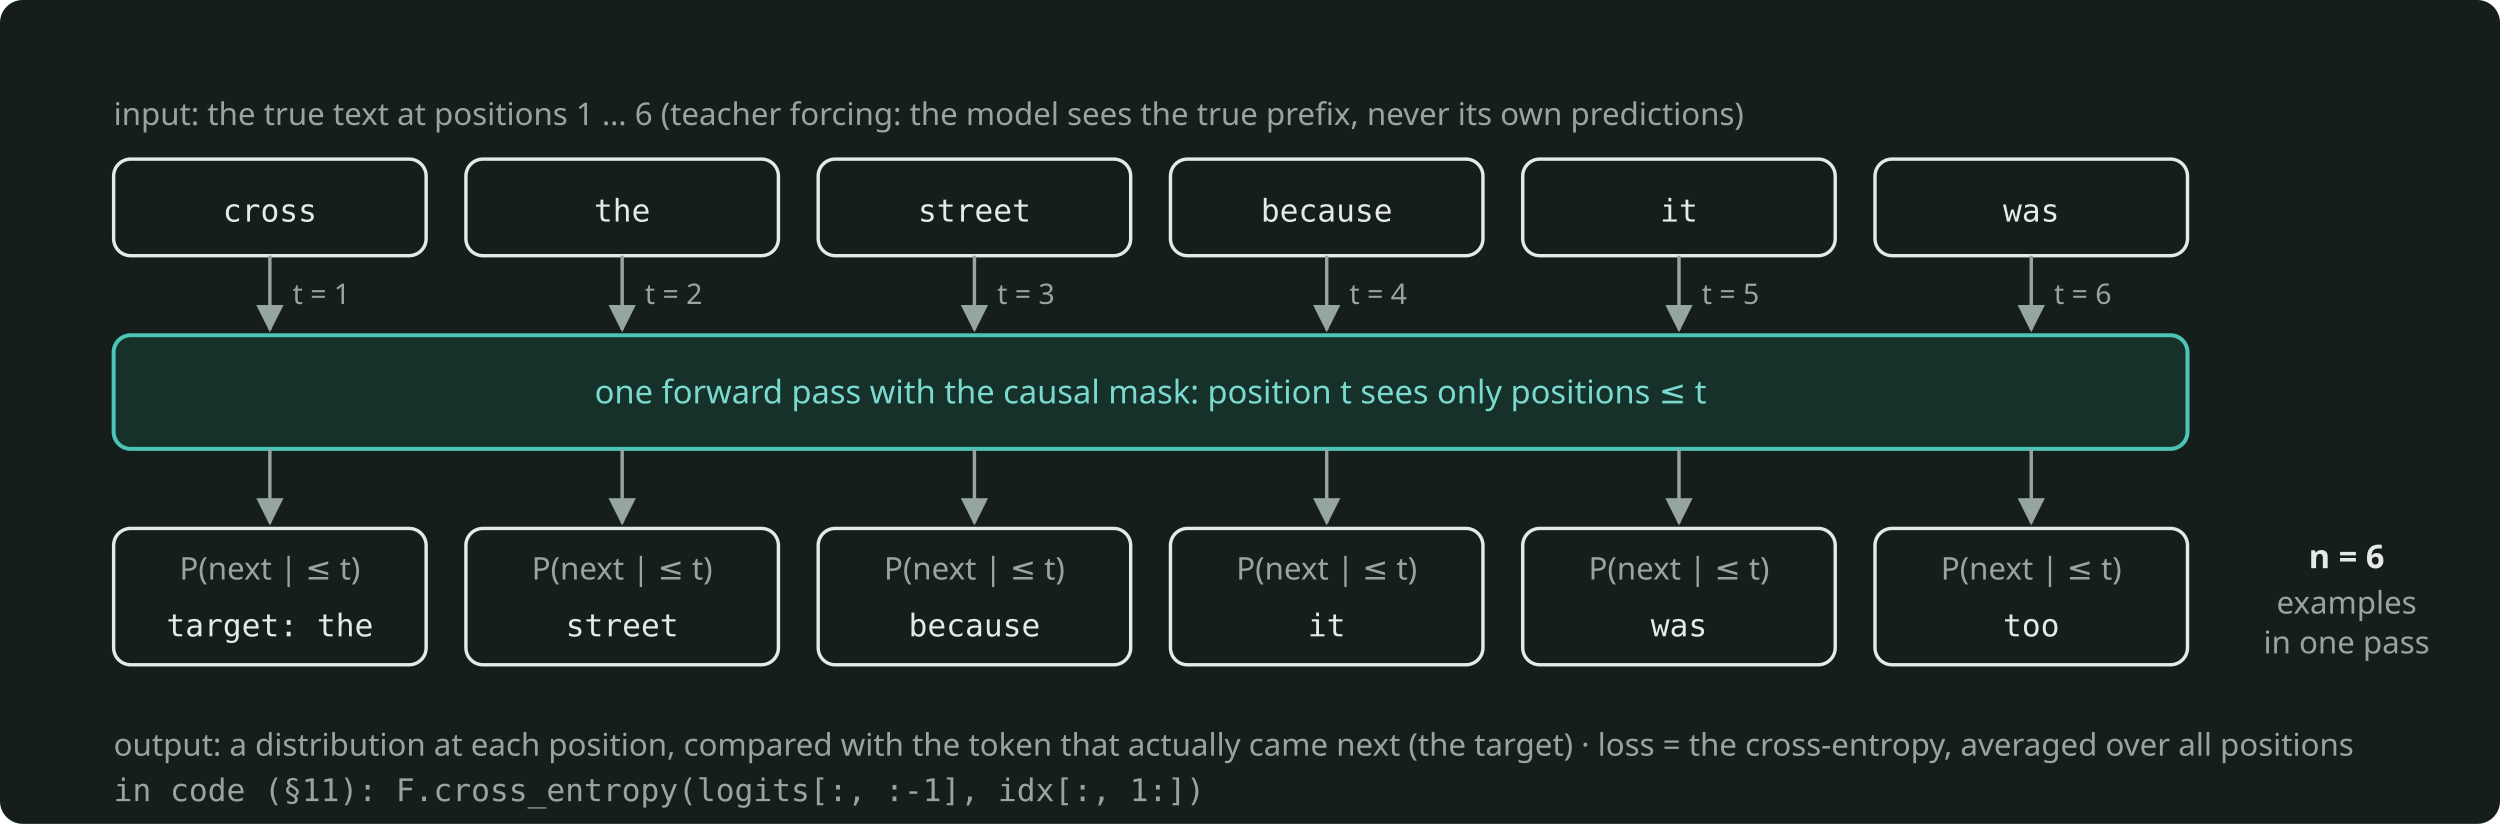
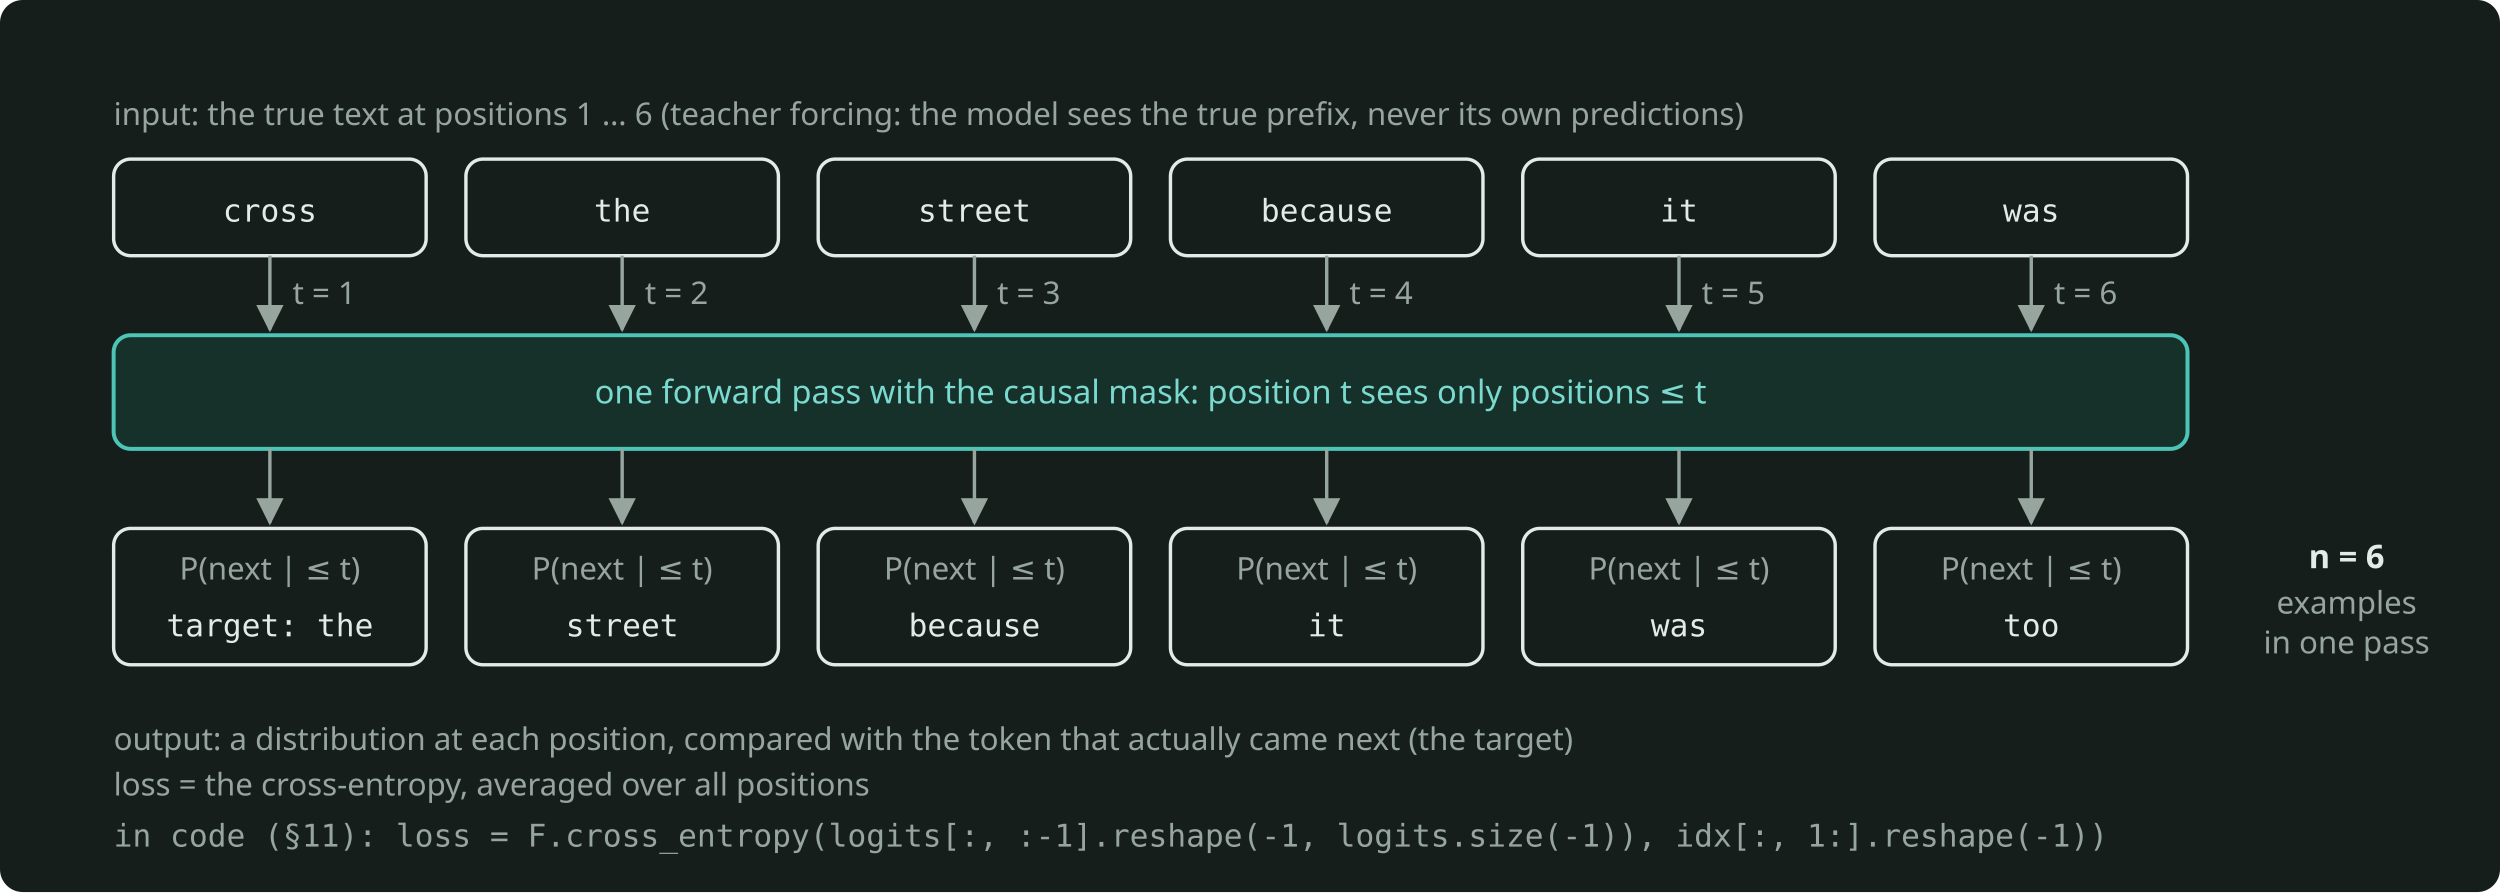
- <svg xmlns="http://www.w3.org/2000/svg" width="880" height="290" viewBox="0 0 880 290" role="img" aria-label="Next-token training: one forward pass over the true text gives a prediction at every position, each compared with the token that actually came next, so one pass yields n training examples." style="color: #E4EAE7">
-   <rect x="0" y="0" width="880" height="290" rx="8" fill="#161E1C" />
+ <svg xmlns="http://www.w3.org/2000/svg" width="880" height="314" viewBox="0 0 880 314" role="img" aria-label="Next-token training: one forward pass over the true text gives a prediction at every position, each compared with the token that actually came next, so one pass yields n training examples." style="color: #E4EAE7">
+   <rect x="0" y="0" width="880" height="314" rx="8" fill="#161E1C" />
  <defs>
    <marker id="arr" viewBox="0 0 10 10" refX="9" refY="5" markerWidth="8" markerHeight="8" orient="auto-start-reverse">
      <path d="M0 0 L10 5 L0 10 z" fill="#97A59F" />
    </marker>
  </defs>
  <g font-family="Bricolage Grotesque, system-ui, sans-serif" font-size="12.5" fill="currentColor">
    <text x="40" y="44" font-size="11" fill="#97A59F">input: the true text at positions 1 … 6 (teacher forcing: the model sees the true prefix, never its own predictions)</text>
    <g fill="none" stroke="currentColor" stroke-width="1.2">
      <rect x="40" y="56" width="110" height="34" rx="6" />
      <rect x="164" y="56" width="110" height="34" rx="6" />
      <rect x="288" y="56" width="110" height="34" rx="6" />
      <rect x="412" y="56" width="110" height="34" rx="6" />
      <rect x="536" y="56" width="110" height="34" rx="6" />
      <rect x="660" y="56" width="110" height="34" rx="6" />
    </g>
    <g font-family="JetBrains Mono, monospace" font-size="11" text-anchor="middle">
      <text x="95" y="78">cross</text>
      <text x="219" y="78">the</text>
      <text x="343" y="78">street</text>
      <text x="467" y="78">because</text>
      <text x="591" y="78">it</text>
      <text x="715" y="78">was</text>
    </g>
-     <g font-size="10" fill="#97A59F">
+     <g font-size="11" fill="#97A59F">
      <text x="103" y="107">t = 1</text>
      <text x="227" y="107">t = 2</text>
      <text x="351" y="107">t = 3</text>
      <text x="475" y="107">t = 4</text>
      <text x="599" y="107">t = 5</text>
      <text x="723" y="107">t = 6</text>
    </g>
    <rect x="40" y="118" width="730" height="40" rx="6" fill="#16302A" stroke="#4CC5B7" stroke-width="1.4" />
    <text x="405" y="142" text-anchor="middle" font-size="11.5" fill="#7ADACF">one forward pass with the causal mask: position t sees only positions ≤ t</text>
    <g stroke="#97A59F" stroke-width="1.2" fill="none">
      <path d="M95 90 L95 116" marker-end="url(#arr)" />
      <path d="M219 90 L219 116" marker-end="url(#arr)" />
      <path d="M343 90 L343 116" marker-end="url(#arr)" />
      <path d="M467 90 L467 116" marker-end="url(#arr)" />
      <path d="M591 90 L591 116" marker-end="url(#arr)" />
      <path d="M715 90 L715 116" marker-end="url(#arr)" />
      <path d="M95 158 L95 184" marker-end="url(#arr)" />
      <path d="M219 158 L219 184" marker-end="url(#arr)" />
      <path d="M343 158 L343 184" marker-end="url(#arr)" />
      <path d="M467 158 L467 184" marker-end="url(#arr)" />
      <path d="M591 158 L591 184" marker-end="url(#arr)" />
      <path d="M715 158 L715 184" marker-end="url(#arr)" />
    </g>
    <g fill="none" stroke="currentColor" stroke-width="1.2">
      <rect x="40" y="186" width="110" height="48" rx="6" />
      <rect x="164" y="186" width="110" height="48" rx="6" />
      <rect x="288" y="186" width="110" height="48" rx="6" />
      <rect x="412" y="186" width="110" height="48" rx="6" />
      <rect x="536" y="186" width="110" height="48" rx="6" />
      <rect x="660" y="186" width="110" height="48" rx="6" />
    </g>
    <g font-size="11" fill="#97A59F" text-anchor="middle">
      <text x="95" y="204">P(next | ≤ t)</text>
      <text x="219" y="204">P(next | ≤ t)</text>
      <text x="343" y="204">P(next | ≤ t)</text>
      <text x="467" y="204">P(next | ≤ t)</text>
      <text x="591" y="204">P(next | ≤ t)</text>
      <text x="715" y="204">P(next | ≤ t)</text>
    </g>
    <g font-family="JetBrains Mono, monospace" font-size="11" text-anchor="middle">
      <text x="95" y="224">target: the</text>
      <text x="219" y="224">street</text>
      <text x="343" y="224">because</text>
      <text x="467" y="224">it</text>
      <text x="591" y="224">was</text>
      <text x="715" y="224">too</text>
    </g>
    <text x="826" y="200" text-anchor="middle" font-size="11.5" font-weight="600">n = 6</text>
    <text x="826" y="216" text-anchor="middle" font-size="11" fill="#97A59F">examples</text>
    <text x="826" y="230" text-anchor="middle" font-size="11" fill="#97A59F">in one pass</text>
-     <text x="40" y="266" font-size="11" fill="#97A59F">output: a distribution at each position, compared with the token that actually came next (the target) · loss = the cross-entropy, averaged over all positions</text>
-     <text x="40" y="282" font-size="11" fill="#97A59F" font-family="JetBrains Mono, monospace">in code (§11): F.cross_entropy(logits[:, :-1], idx[:, 1:])</text>
+     <text x="40" y="264" font-size="11" fill="#97A59F">output: a distribution at each position, compared with the token that actually came next (the target)</text>
+     <text x="40" y="280" font-size="11" fill="#97A59F">loss = the cross-entropy, averaged over all positions</text>
+     <text x="40" y="298" font-size="11" fill="#97A59F" font-family="JetBrains Mono, monospace">in code (§11): loss = F.cross_entropy(logits[:, :-1].reshape(-1, logits.size(-1)), idx[:, 1:].reshape(-1))</text>
  </g>
</svg>
